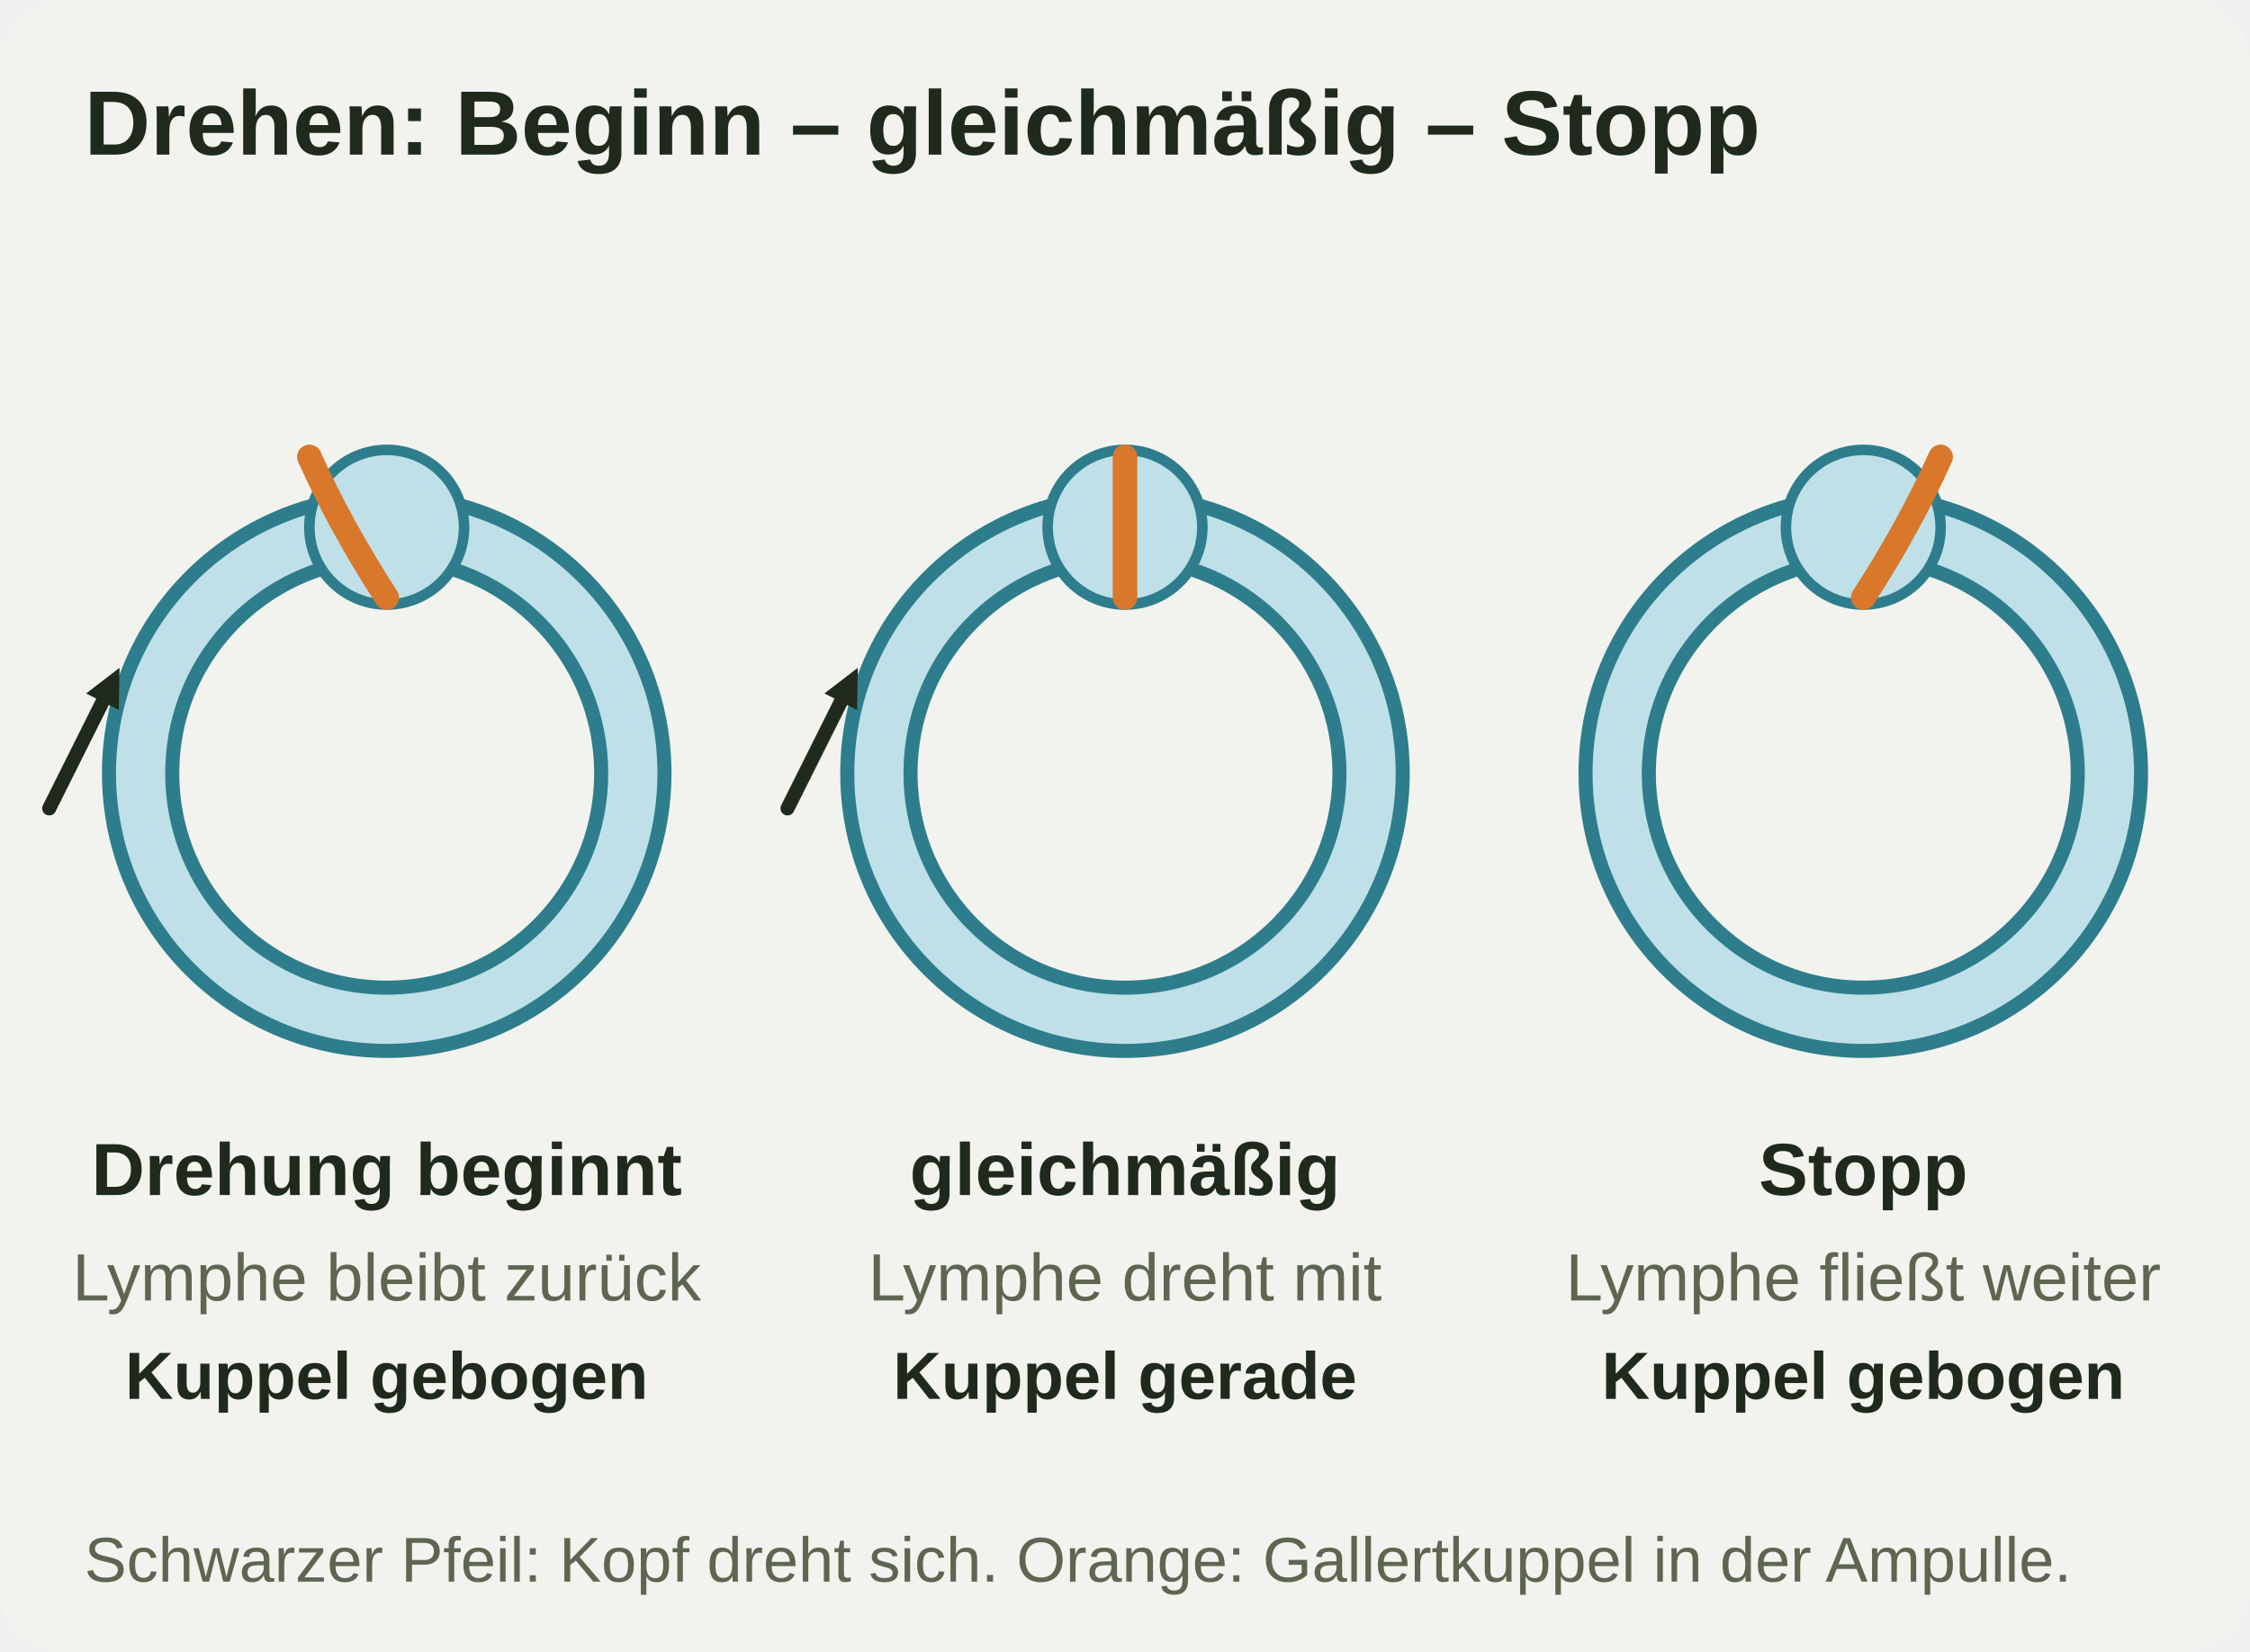
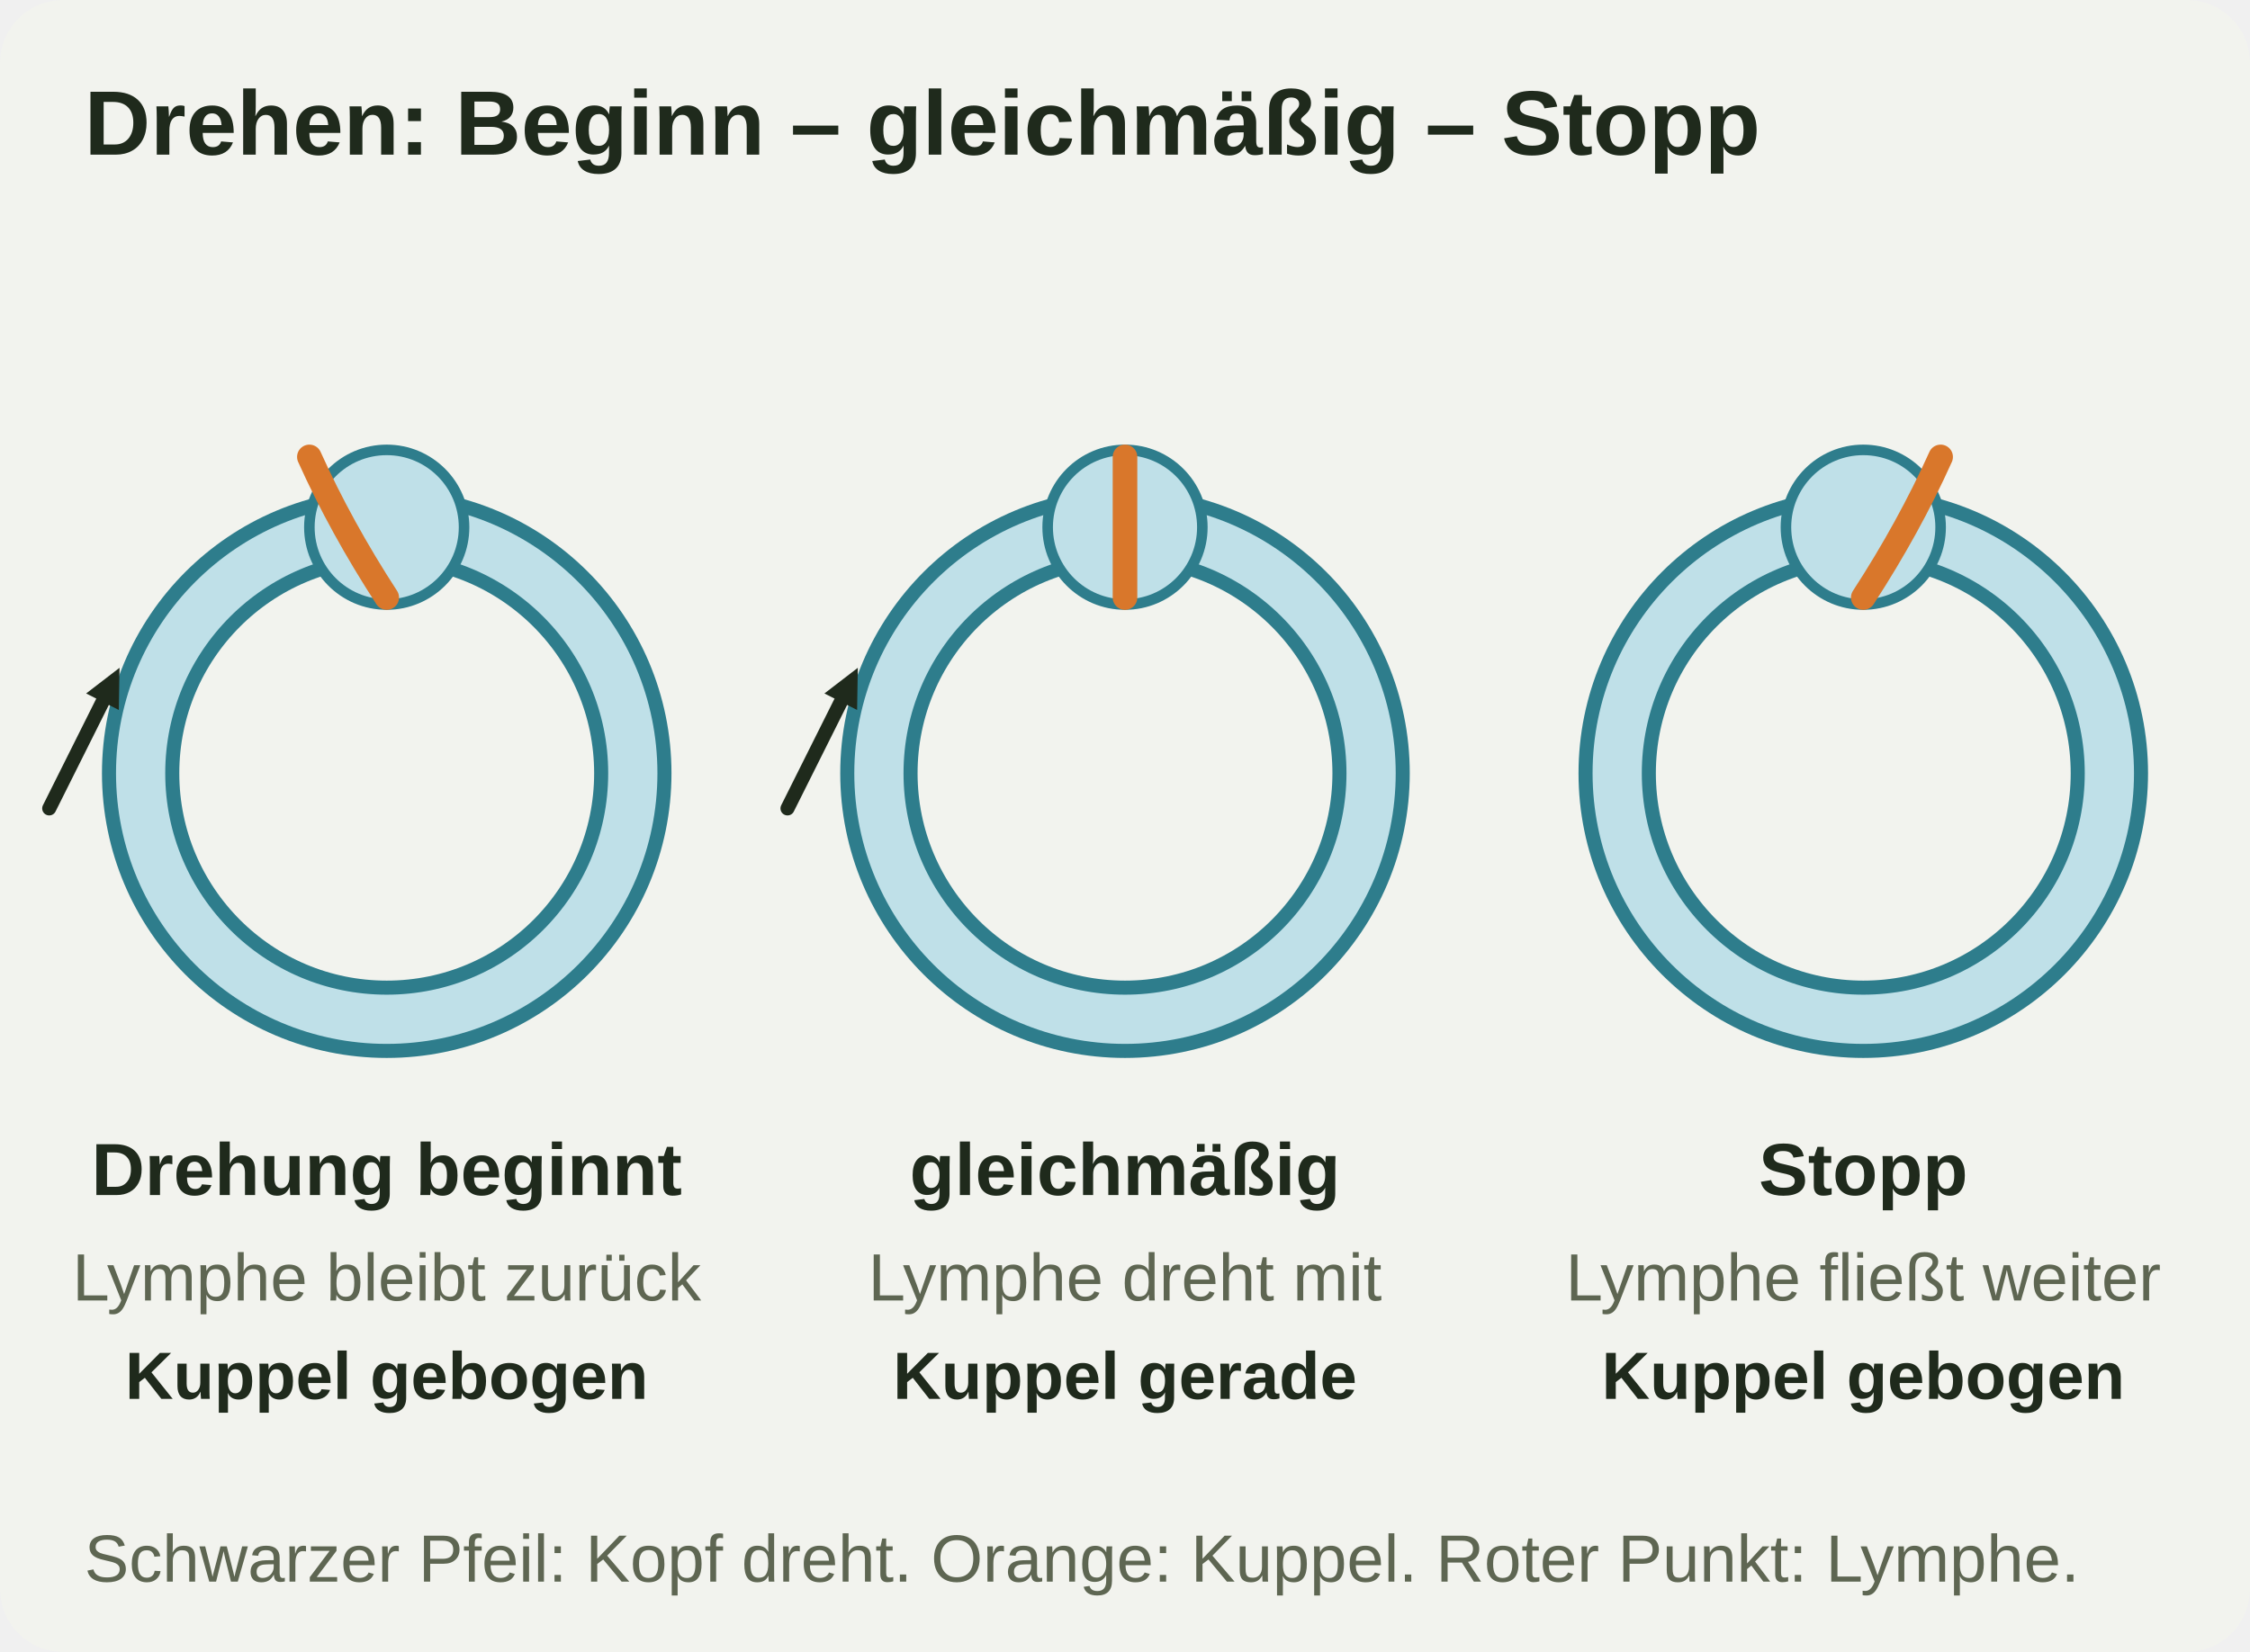
- <svg xmlns="http://www.w3.org/2000/svg" viewBox="0 0 640 470" width="640" height="470" role="img" aria-label="Bogengang in drei Phasen einer Drehung">
-   <style>text{font-family:'Source Sans 3','Carlito','Segoe UI',Arial,sans-serif;fill:#1F2A1C} .b{font-weight:700} .m{fill:#5E6652} </style>
+ <svg xmlns="http://www.w3.org/2000/svg" viewBox="0 0 640 470" width="640" height="470" role="img" aria-label="Animation: Bogengang in drei Phasen einer Drehung – Beginn, gleichmäßig, Stopp – mit Lymphe und Gallertkuppel">
+   <style>text{font-family:'Source Sans 3','Carlito','Segoe UI',Arial,sans-serif;fill:#1F2A1C} .b{font-weight:700} .m{fill:#5E6652} @media (prefers-reduced-motion: reduce){*{animation:none!important}}</style>
  <rect width="640" height="470" rx="18" fill="#F2F3EE" />
  <text x="24" y="44" font-size="26" text-anchor="start" class="b">Drehen: Beginn – gleichmäßig – Stopp</text>
  <circle cx="110" cy="220" r="70" fill="none" stroke="#2E7D8C" stroke-width="22" />
  <circle cx="110" cy="220" r="70" fill="none" stroke="#BFE0E8" stroke-width="14" />
  <circle cx="110" cy="150" r="22" fill="#BFE0E8" stroke="#2E7D8C" stroke-width="3" />
-   <path d="M110 170 Q97 150 88 130" fill="none" stroke="#D9772B" stroke-width="7" stroke-linecap="round" />
+   <path d="M110 170 Q97 150 88 130" fill="none" stroke="#D9772B" stroke-width="7" stroke-linecap="round">
+     <animate attributeName="d" values="M110 170 Q110 150 110 130;M110 170 Q110 150 110 130;M110 170 Q97 150 88 130;M110 170 Q97 150 88 130;M110 170 Q110 150 110 130;M110 170 Q110 150 110 130" keyTimes="0.000;0.060;0.140;0.960;0.985;1.000" dur="12s" repeatCount="indefinite" />
+   </path>
  <line x1="14.0" y1="230.0" x2="30.8" y2="196.4" stroke="#1F2A1C" stroke-width="4" stroke-linecap="round" />
  <polygon points="34.0,190.0 33.8,202.0 24.5,197.3" fill="#1F2A1C" />
-   <text x="110" y="340" font-size="21" text-anchor="middle" class="b">Drehung beginnt</text>
-   <text x="110" y="370" font-size="19" text-anchor="middle" class="m">Lymphe bleibt zurück</text>
-   <text x="110" y="398" font-size="19" text-anchor="middle" fill="#D9772B" font-weight="700">Kuppel gebogen</text>
  <circle cx="320" cy="220" r="70" fill="none" stroke="#2E7D8C" stroke-width="22" />
  <circle cx="320" cy="220" r="70" fill="none" stroke="#BFE0E8" stroke-width="14" />
  <circle cx="320" cy="150" r="22" fill="#BFE0E8" stroke="#2E7D8C" stroke-width="3" />
-   <path d="M320 170 Q320 150 320 130" fill="none" stroke="#D9772B" stroke-width="7" stroke-linecap="round" />
+   <path d="M320 170 Q320 150 320 130" fill="none" stroke="#D9772B" stroke-width="7" stroke-linecap="round">
+     <animate attributeName="d" values="M320 170 Q320 150 320 130;M320 170 Q320 150 320 130;M320 170 Q320 150 320 130;M320 170 Q320 150 320 130;M320 170 Q320 150 320 130;M320 170 Q320 150 320 130" keyTimes="0.000;0.360;0.440;0.960;0.985;1.000" dur="12s" repeatCount="indefinite" />
+   </path>
  <line x1="224.0" y1="230.0" x2="240.8" y2="196.4" stroke="#1F2A1C" stroke-width="4" stroke-linecap="round" />
  <polygon points="244.0,190.0 243.8,202.0 234.5,197.3" fill="#1F2A1C" />
-   <text x="320" y="340" font-size="21" text-anchor="middle" class="b">gleichmäßig</text>
-   <text x="320" y="370" font-size="19" text-anchor="middle" class="m">Lymphe dreht mit</text>
-   <text x="320" y="398" font-size="19" text-anchor="middle" fill="#7FA83A" font-weight="700">Kuppel gerade</text>
  <circle cx="530" cy="220" r="70" fill="none" stroke="#2E7D8C" stroke-width="22" />
  <circle cx="530" cy="220" r="70" fill="none" stroke="#BFE0E8" stroke-width="14" />
  <circle cx="530" cy="150" r="22" fill="#BFE0E8" stroke="#2E7D8C" stroke-width="3" />
-   <path d="M530 170 Q543 150 552 130" fill="none" stroke="#D9772B" stroke-width="7" stroke-linecap="round" />
-   <text x="530" y="340" font-size="21" text-anchor="middle" class="b">Stopp</text>
-   <text x="530" y="370" font-size="19" text-anchor="middle" class="m">Lymphe fließt weiter</text>
-   <text x="530" y="398" font-size="19" text-anchor="middle" fill="#D9772B" font-weight="700">Kuppel gebogen</text>
-   <text x="24" y="450" font-size="18" text-anchor="start" class="m">Schwarzer Pfeil: Kopf dreht sich. Orange: Gallertkuppel in der Ampulle.</text>
+   <path d="M530 170 Q543 150 552 130" fill="none" stroke="#D9772B" stroke-width="7" stroke-linecap="round">
+     <animate attributeName="d" values="M530 170 Q530 150 530 130;M530 170 Q530 150 530 130;M530 170 Q543 150 552 130;M530 170 Q543 150 552 130;M530 170 Q530 150 530 130;M530 170 Q530 150 530 130" keyTimes="0.000;0.660;0.740;0.960;0.985;1.000" dur="12s" repeatCount="indefinite" />
+   </path>
+   <text x="24" y="450" font-size="19" text-anchor="start" class="m">Schwarzer Pfeil: Kopf dreht. Orange: Kuppel. Roter Punkt: Lymphe.</text>
+   <g>
+     <g opacity="1">
+       <text x="110" y="340" font-size="21" text-anchor="middle" class="b">Drehung beginnt</text>
+       <text x="110" y="370" font-size="19" text-anchor="middle" class="m">Lymphe bleibt zurück</text>
+       <text x="110" y="398" font-size="19" text-anchor="middle" fill="#D9772B" font-weight="700">Kuppel gebogen</text>
+       <animate attributeName="opacity" values="0;0;1;1;0;0" keyTimes="0.000;0.040;0.070;0.960;0.985;1.000" dur="12s" repeatCount="indefinite" />
+     </g>
+     <g opacity="0">
+       <rect x="10" y="104" width="200" height="316" rx="14" fill="none" stroke="#D9772B" stroke-width="4" />
+       <animate attributeName="opacity" values="0;0;1;1;0;0;0;0" keyTimes="0.000;0.030;0.040;0.330;0.340;0.960;0.985;1.000" dur="12s" repeatCount="indefinite" />
+     </g>
+     <g opacity="0">
+       <g transform="translate(77.1 158.2)">
+         <circle r="9" fill="#A33A2B" stroke="#fff" stroke-width="2" />
+         <animateTransform attributeName="transform" type="translate" values="142.9 158.2;142.9 158.2;77.1 158.2;77.1 158.2;142.9 158.2;142.9 158.2" keyTimes="0.000;0.060;0.310;0.960;0.985;1.000" dur="12s" repeatCount="indefinite" />
+       </g>
+       <animate attributeName="opacity" values="0;0;1;1;0;0;0;0" keyTimes="0.000;0.060;0.070;0.310;0.330;0.960;0.985;1.000" dur="12s" repeatCount="indefinite" />
+     </g>
+     <g opacity="1">
+       <text x="320" y="340" font-size="21" text-anchor="middle" class="b">gleichmäßig</text>
+       <text x="320" y="370" font-size="19" text-anchor="middle" class="m">Lymphe dreht mit</text>
+       <text x="320" y="398" font-size="19" text-anchor="middle" fill="#7FA83A" font-weight="700">Kuppel gerade</text>
+       <animate attributeName="opacity" values="0;0;1;1;0;0" keyTimes="0.000;0.340;0.370;0.960;0.985;1.000" dur="12s" repeatCount="indefinite" />
+     </g>
+     <g opacity="0">
+       <rect x="220" y="104" width="200" height="316" rx="14" fill="none" stroke="#D9772B" stroke-width="4" />
+       <animate attributeName="opacity" values="0;0;1;1;0;0;0;0" keyTimes="0.000;0.330;0.340;0.630;0.640;0.960;0.985;1.000" dur="12s" repeatCount="indefinite" />
+     </g>
+     <g opacity="0">
+       <g transform="translate(352.9 158.2)">
+         <circle r="9" fill="#A33A2B" stroke="#fff" stroke-width="2" />
+         <animateTransform attributeName="transform" type="translate" values="352.9 158.2;352.9 158.2;352.9 158.2;352.9 158.2;352.9 158.2;352.9 158.2" keyTimes="0.000;0.360;0.610;0.960;0.985;1.000" dur="12s" repeatCount="indefinite" />
+       </g>
+       <animate attributeName="opacity" values="0;0;1;1;0;0;0;0" keyTimes="0.000;0.360;0.370;0.610;0.630;0.960;0.985;1.000" dur="12s" repeatCount="indefinite" />
+     </g>
+     <g opacity="1">
+       <text x="530" y="340" font-size="21" text-anchor="middle" class="b">Stopp</text>
+       <text x="530" y="370" font-size="19" text-anchor="middle" class="m">Lymphe fließt weiter</text>
+       <text x="530" y="398" font-size="19" text-anchor="middle" fill="#D9772B" font-weight="700">Kuppel gebogen</text>
+       <animate attributeName="opacity" values="0;0;1;1;0;0" keyTimes="0.000;0.640;0.670;0.960;0.985;1.000" dur="12s" repeatCount="indefinite" />
+     </g>
+     <g opacity="0">
+       <rect x="430" y="104" width="200" height="316" rx="14" fill="none" stroke="#D9772B" stroke-width="4" />
+       <animate attributeName="opacity" values="0;0;1;1;0;0;0;0" keyTimes="0.000;0.630;0.640;0.930;0.940;0.960;0.985;1.000" dur="12s" repeatCount="indefinite" />
+     </g>
+     <g opacity="0">
+       <g transform="translate(562.9 158.2)">
+         <circle r="9" fill="#A33A2B" stroke="#fff" stroke-width="2" />
+         <animateTransform attributeName="transform" type="translate" values="497.1 158.2;497.1 158.2;562.9 158.2;562.9 158.2;497.1 158.2;497.1 158.2" keyTimes="0.000;0.660;0.910;0.960;0.985;1.000" dur="12s" repeatCount="indefinite" />
+       </g>
+       <animate attributeName="opacity" values="0;0;1;1;0;0;0;0" keyTimes="0.000;0.660;0.670;0.910;0.930;0.960;0.985;1.000" dur="12s" repeatCount="indefinite" />
+     </g>
+     <animate attributeName="opacity" values="1;1;0;0;1" keyTimes="0;0.920;0.96;0.985;1" dur="12s" repeatCount="indefinite" />
+   </g>
</svg>
